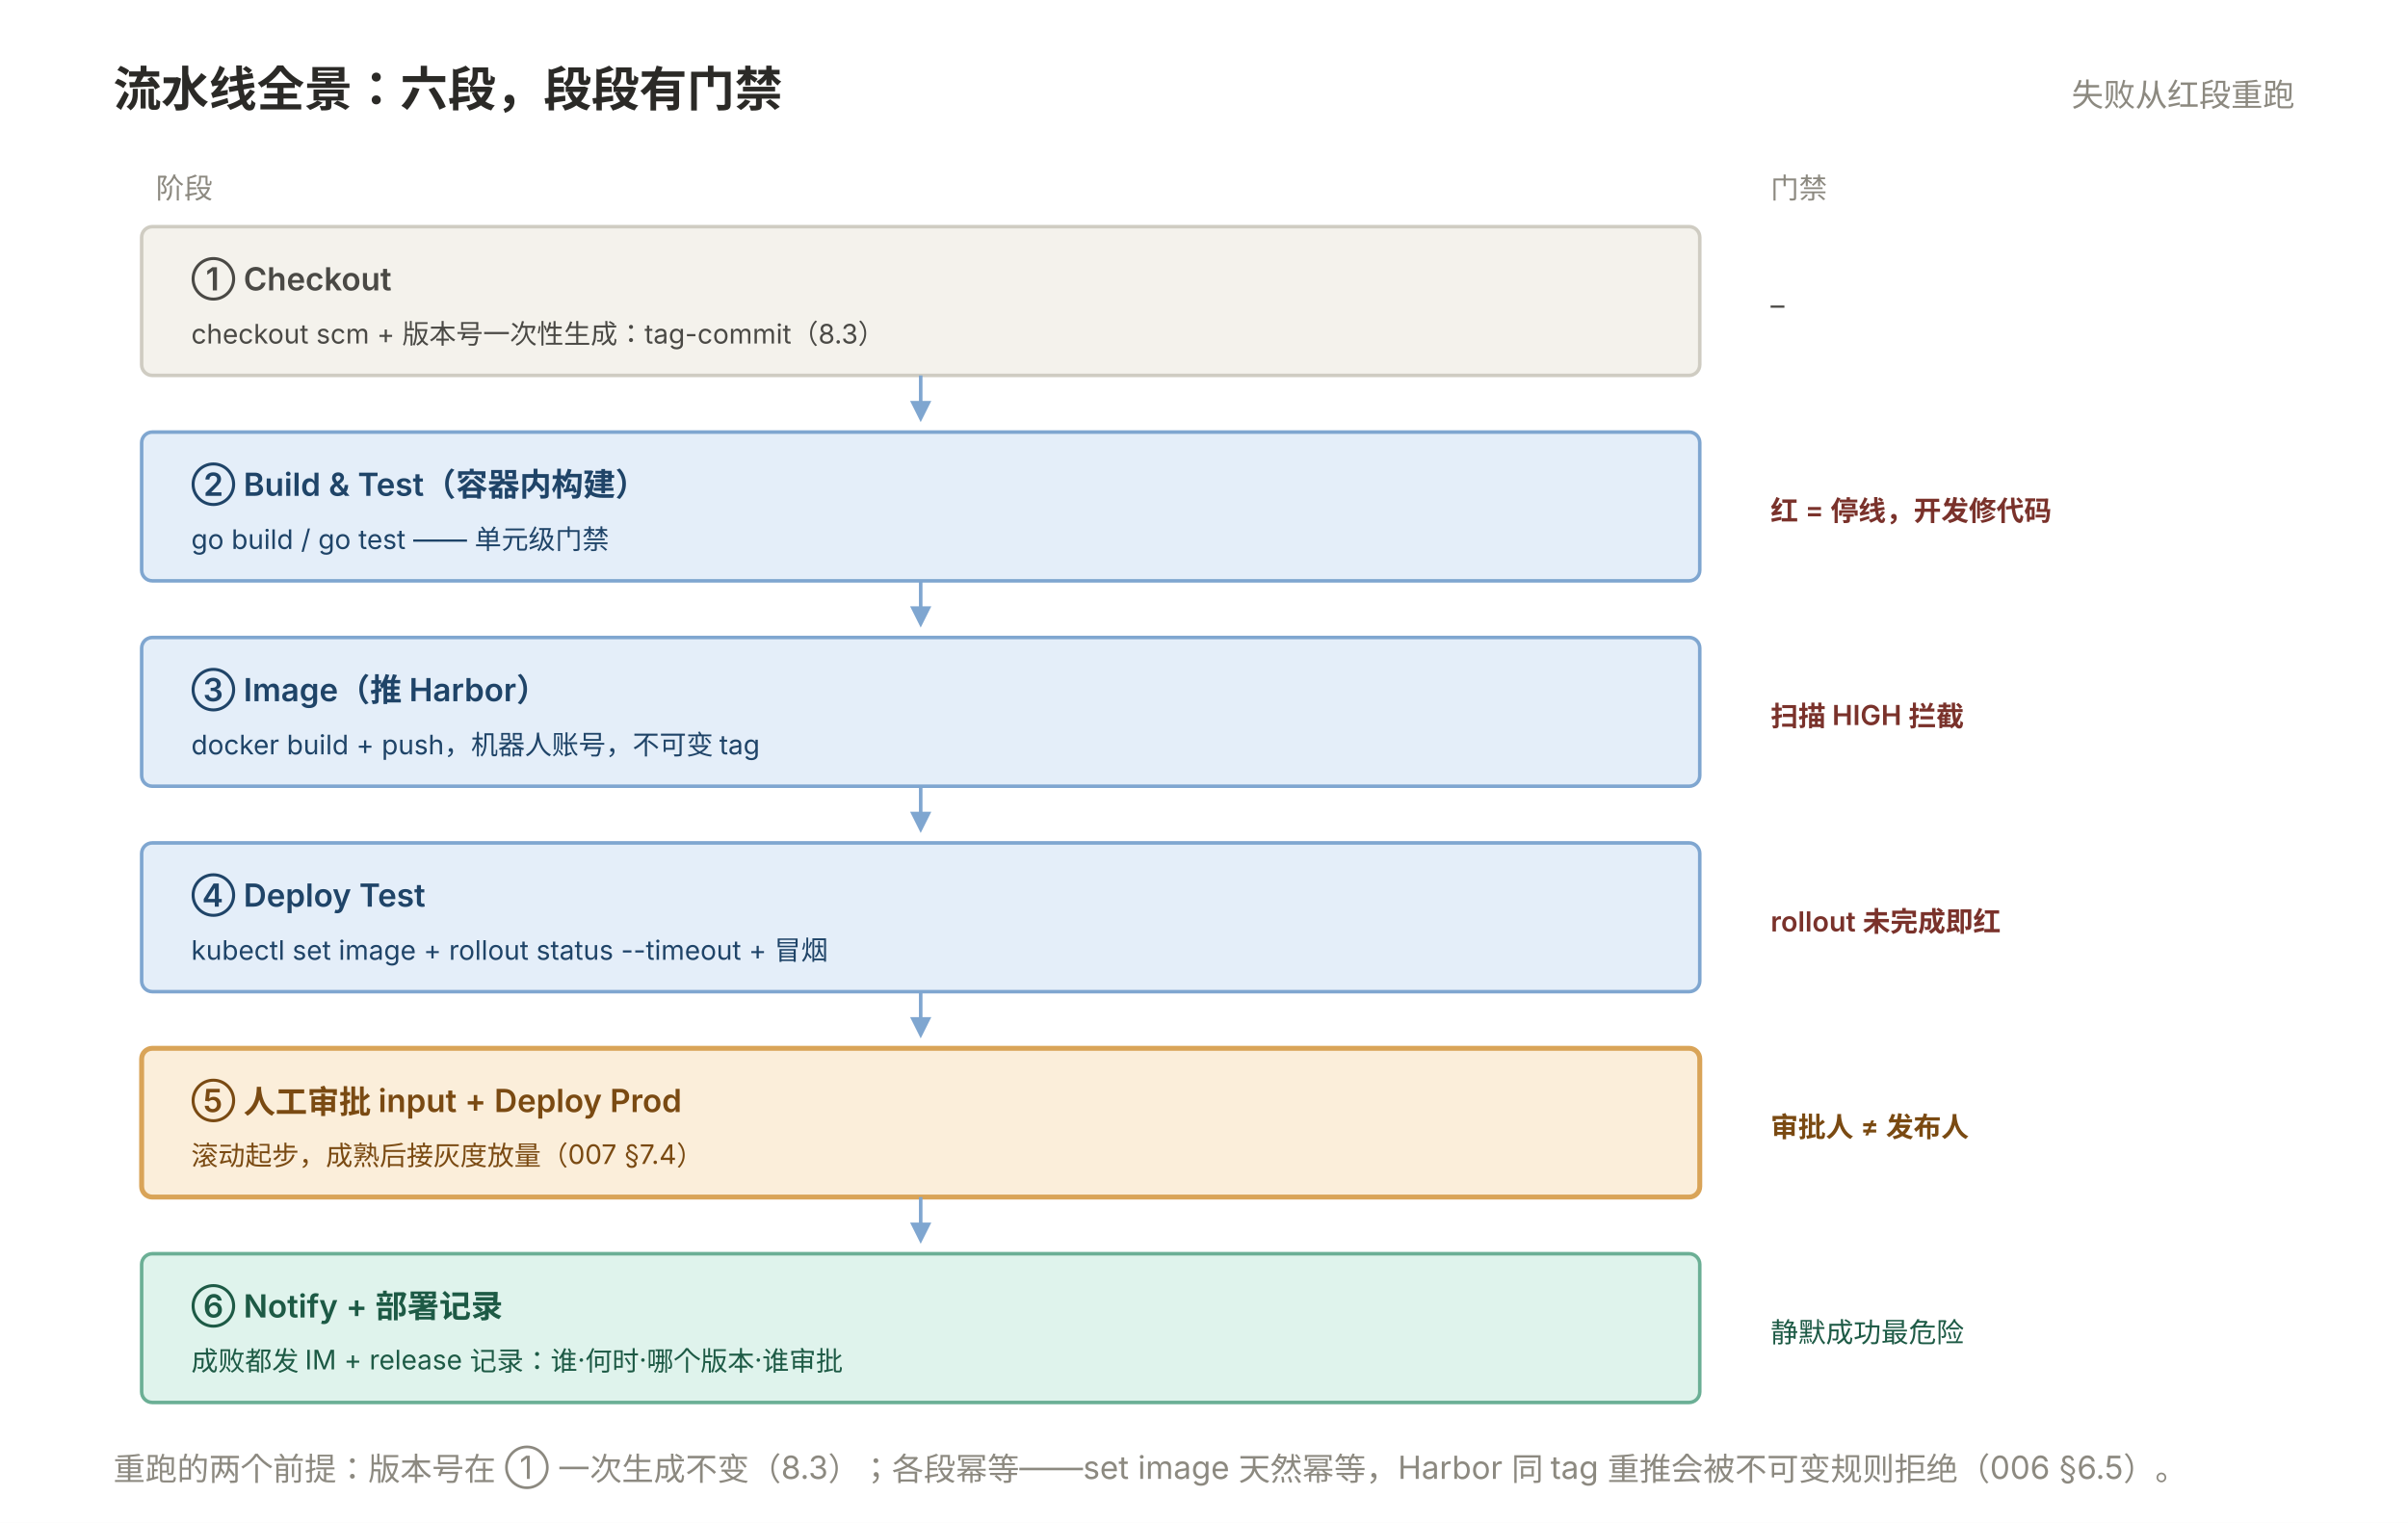
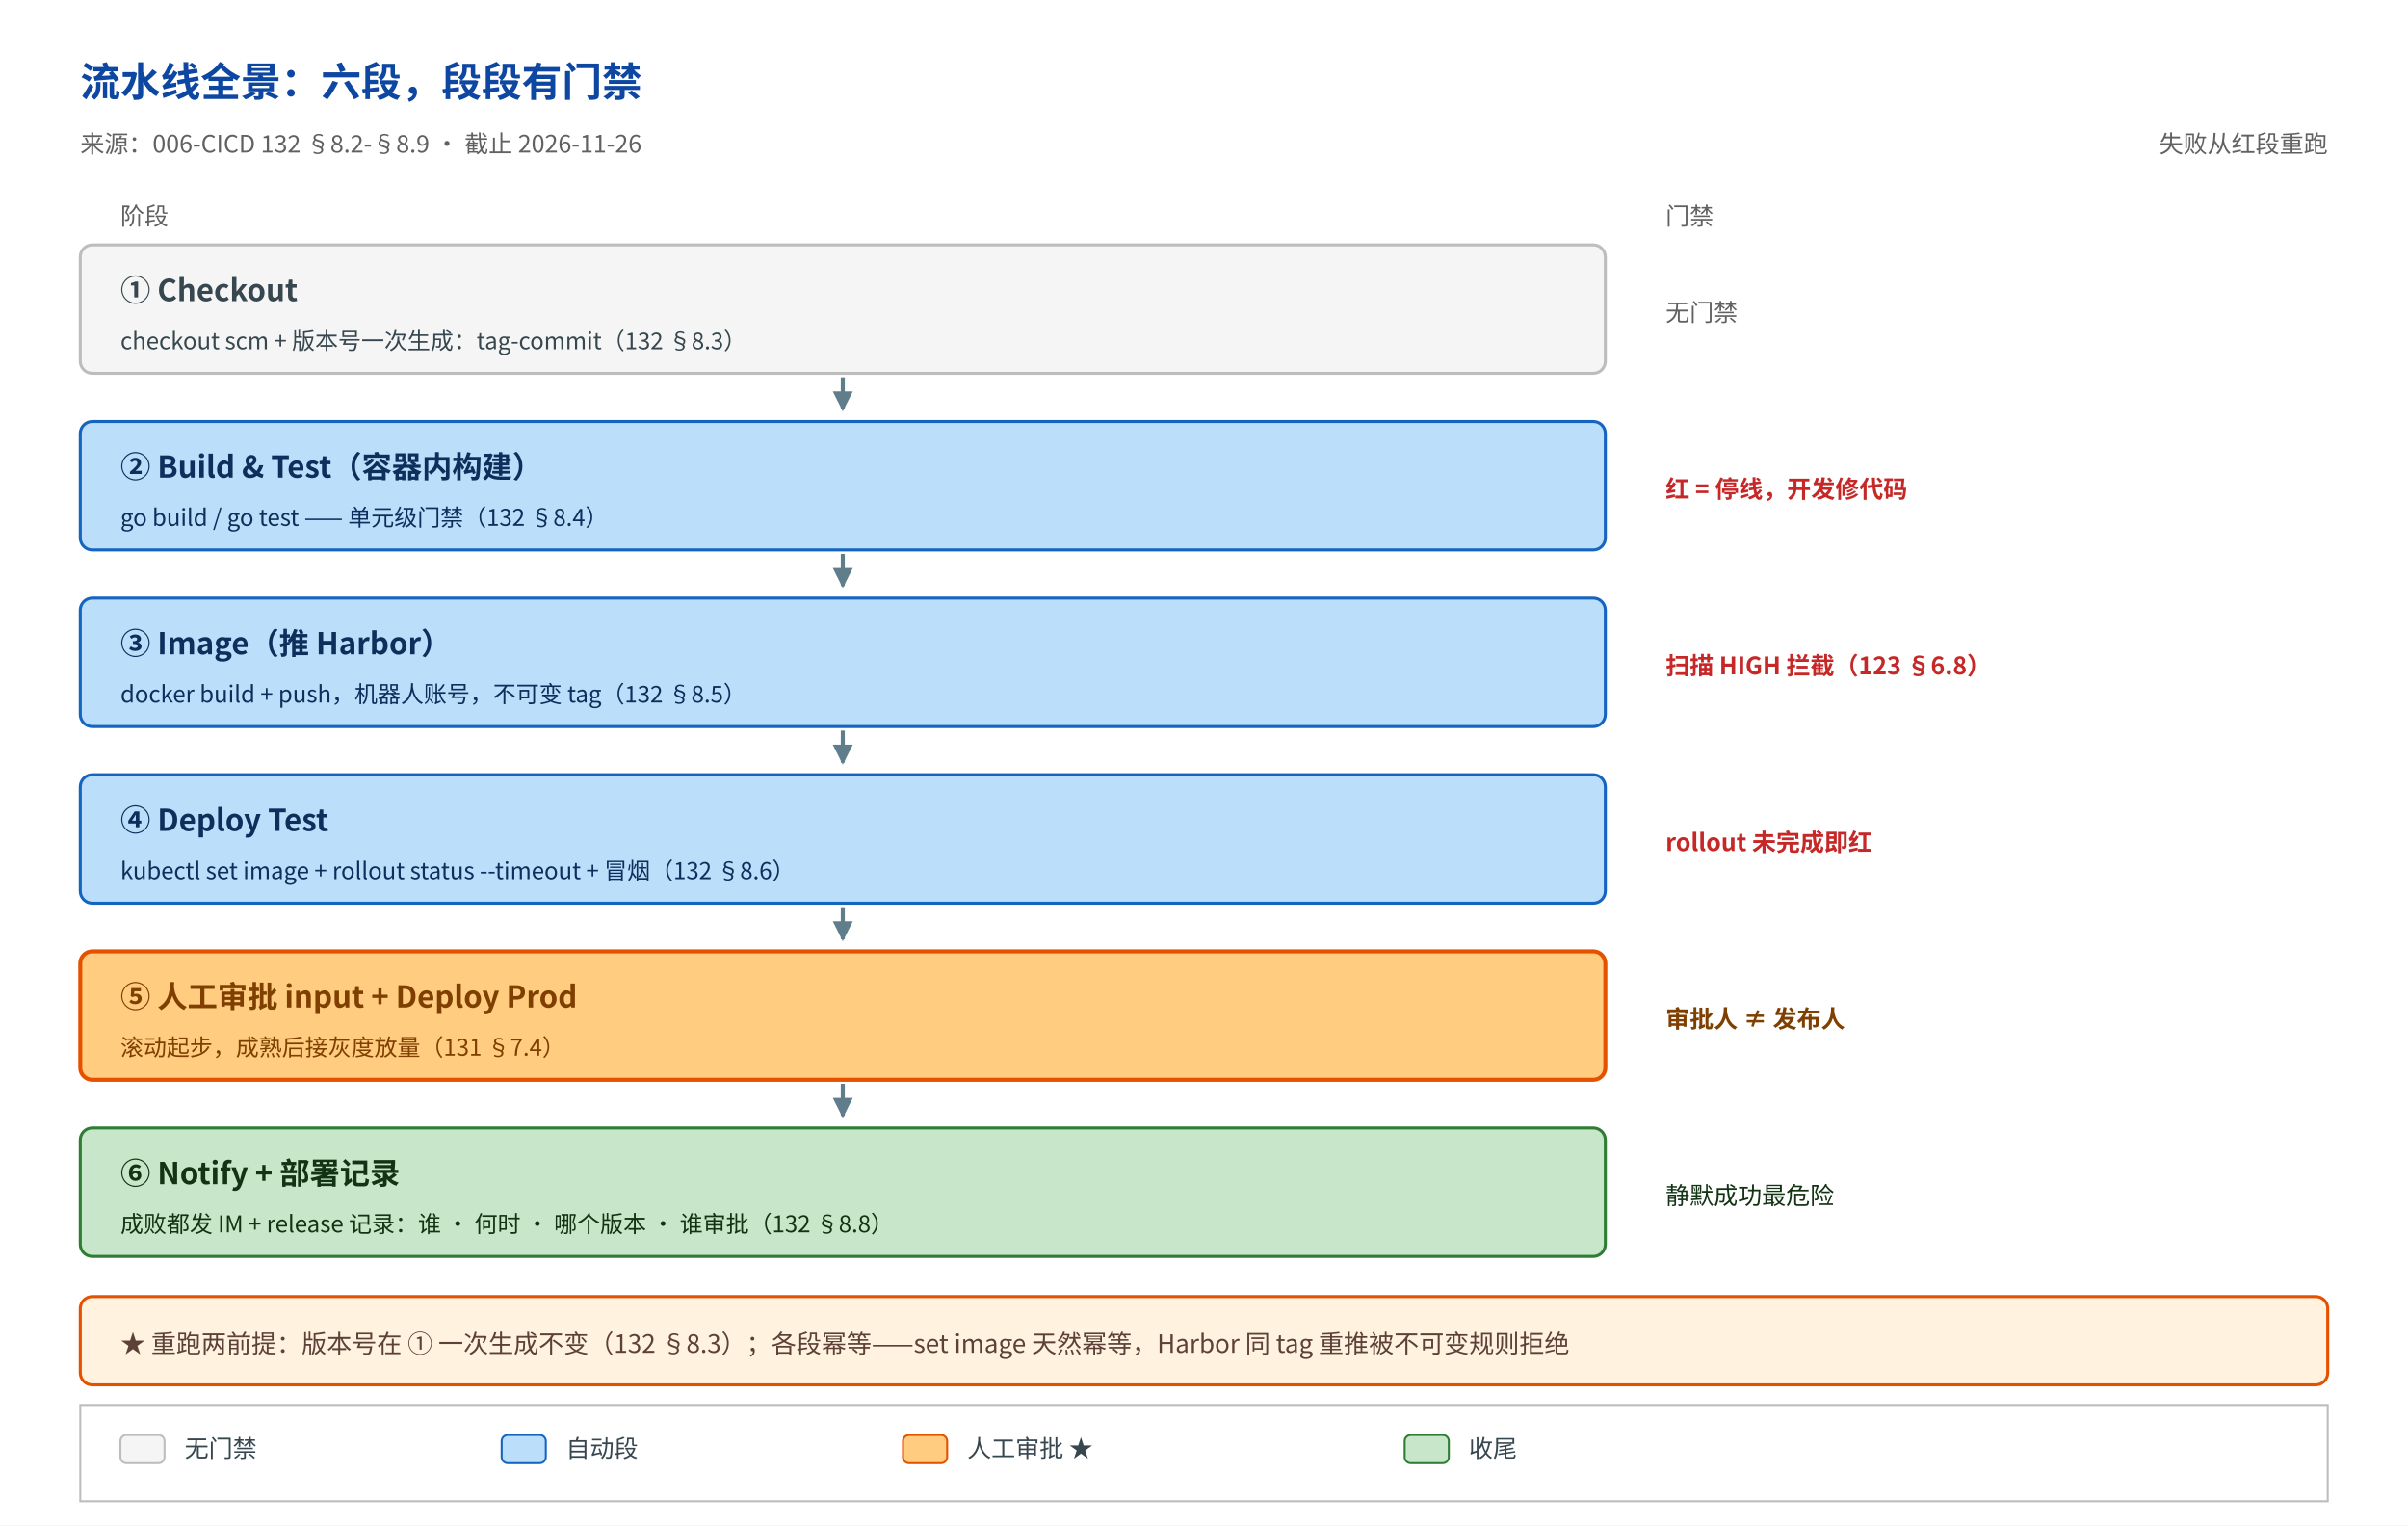
- <svg xmlns="http://www.w3.org/2000/svg" viewBox="0 0 1200 758.82" width="1200" height="758.82" font-family="-apple-system, 'Segoe UI', 'Microsoft YaHei', 'PingFang SC', sans-serif">
-   <g transform="scale(1.764706)">
-     <rect width="680" height="430" fill="#FFFFFF" />
-     <text x="32" y="30" font-size="13.5" font-weight="600" fill="#2B2A27">流水线全景：六段，段段有门禁</text>
-     <text x="648" y="30" font-size="9" fill="#8C8980" text-anchor="end">失败从红段重跑</text>
-     <defs>
-       <marker id="b8Blue" viewBox="0 0 10 10" refX="8" refY="5" markerWidth="6" markerHeight="6" orient="auto">
-         <path d="M0,0 L10,5 L0,10 z" fill="#7FA6D0" />
-       </marker>
-     </defs>
-     <text x="44" y="56" font-size="8" fill="#8C8980">阶段</text>
-     <text x="500" y="56" font-size="8" fill="#8C8980">门禁</text>
-     <rect x="40" y="64" width="440" height="42" rx="3" fill="#F4F2EC" stroke="#CFCCC2" stroke-width="1" />
-     <text x="54" y="82" font-size="9" font-weight="600" fill="#4A4945">① Checkout</text>
-     <text x="54" y="97" font-size="7.6" fill="#4A4945">checkout scm + 版本号一次性生成：tag-commit（8.3）</text>
-     <text x="500" y="89" font-size="7.8" fill="#4A4945">–</text>
-     <line x1="260" y1="106" x2="260" y2="118" stroke="#7FA6D0" stroke-width="1" marker-end="url(#b8Blue)" />
-     <rect x="40" y="122" width="440" height="42" rx="3" fill="#E4EEF9" stroke="#7FA6D0" stroke-width="1" />
-     <text x="54" y="140" font-size="9" font-weight="600" fill="#1F4468">② Build &amp; Test（容器内构建）</text>
-     <text x="54" y="155" font-size="7.6" fill="#1F4468">go build / go test —— 单元级门禁</text>
-     <text x="500" y="147" font-size="7.8" font-weight="600" fill="#7A322B">红 = 停线，开发修代码</text>
-     <line x1="260" y1="164" x2="260" y2="176" stroke="#7FA6D0" stroke-width="1" marker-end="url(#b8Blue)" />
-     <rect x="40" y="180" width="440" height="42" rx="3" fill="#E4EEF9" stroke="#7FA6D0" stroke-width="1" />
-     <text x="54" y="198" font-size="9" font-weight="600" fill="#1F4468">③ Image（推 Harbor）</text>
-     <text x="54" y="213" font-size="7.6" fill="#1F4468">docker build + push，机器人账号，不可变 tag</text>
-     <text x="500" y="205" font-size="7.8" font-weight="600" fill="#7A322B">扫描 HIGH 拦截</text>
-     <line x1="260" y1="222" x2="260" y2="234" stroke="#7FA6D0" stroke-width="1" marker-end="url(#b8Blue)" />
-     <rect x="40" y="238" width="440" height="42" rx="3" fill="#E4EEF9" stroke="#7FA6D0" stroke-width="1" />
-     <text x="54" y="256" font-size="9" font-weight="600" fill="#1F4468">④ Deploy Test</text>
-     <text x="54" y="271" font-size="7.6" fill="#1F4468">kubectl set image + rollout status --timeout + 冒烟</text>
-     <text x="500" y="263" font-size="7.8" font-weight="600" fill="#7A322B">rollout 未完成即红</text>
-     <line x1="260" y1="280" x2="260" y2="292" stroke="#7FA6D0" stroke-width="1" marker-end="url(#b8Blue)" />
-     <rect x="40" y="296" width="440" height="42" rx="3" fill="#FBEEDA" stroke="#D9A458" stroke-width="1.4" />
-     <text x="54" y="314" font-size="9" font-weight="600" fill="#7A4A12">⑤ 人工审批 input + Deploy Prod</text>
-     <text x="54" y="329" font-size="7.6" fill="#7A4A12">滚动起步，成熟后接灰度放量（007 §7.4）</text>
-     <text x="500" y="321" font-size="7.8" font-weight="600" fill="#7A4A12">审批人 ≠ 发布人</text>
-     <line x1="260" y1="338" x2="260" y2="350" stroke="#7FA6D0" stroke-width="1" marker-end="url(#b8Blue)" />
-     <rect x="40" y="354" width="440" height="42" rx="3" fill="#DFF3EC" stroke="#6BAF95" stroke-width="1" />
-     <text x="54" y="372" font-size="9" font-weight="600" fill="#1D5A45">⑥ Notify + 部署记录</text>
-     <text x="54" y="387" font-size="7.6" fill="#1D5A45">成败都发 IM + release 记录：谁·何时·哪个版本·谁审批</text>
-     <text x="500" y="379" font-size="7.8" fill="#1D5A45">静默成功最危险</text>
-     <text x="32" y="418" font-size="9" fill="#8C8980">重跑的两个前提：版本号在 ① 一次生成不变（8.3）；各段幂等——set image 天然幂等，Harbor 同 tag 重推会被不可变规则拒绝（006 §6.5）。</text>
-   </g>
+ <svg xmlns="http://www.w3.org/2000/svg" viewBox="0 0 1200 760" font-family="'Microsoft YaHei','PingFang SC','Noto Sans CJK SC',sans-serif">
+   <rect x="0" y="0" width="1200" height="760" fill="#ffffff" />
+   <defs>
+     <marker id="arrow" viewBox="0 0 10 10" refX="9" refY="5" markerWidth="10" markerHeight="10" markerUnits="userSpaceOnUse" orient="auto-start-reverse">
+       <path d="M 0 0 L 10 5 L 0 10 z" fill="#607d8b" />
+     </marker>
+   </defs>
+   <text x="40" y="48" font-size="20" font-weight="bold" fill="#0d47a1">流水线全景：六段，段段有门禁</text>
+   <text x="40" y="76" font-size="12" fill="#616161">来源：006-CICD 132 §8.2-§8.9 · 截止 2026-11-26</text>
+   <text x="1160" y="76" font-size="12" fill="#616161" text-anchor="end">失败从红段重跑</text>
+   <text x="60" y="112" font-size="12" fill="#616161">阶段</text>
+   <text x="830" y="112" font-size="12" fill="#616161">门禁</text>
+   <rect x="40" y="122" width="760" height="64" rx="6" fill="#f5f5f5" stroke="#bdbdbd" stroke-width="1.5" />
+   <text x="60" y="150" font-size="15" font-weight="bold" fill="#37474f">① Checkout</text>
+   <text x="60" y="174" font-size="11.5" fill="#37474f">checkout scm + 版本号一次生成：tag-commit（132 §8.3）</text>
+   <text x="830" y="160" font-size="12" fill="#616161">无门禁</text>
+   <line x1="420" y1="188" x2="420" y2="204" stroke="#607d8b" stroke-width="2" marker-end="url(#arrow)" />
+   <rect x="40" y="210" width="760" height="64" rx="6" fill="#bbdefb" stroke="#1565c0" stroke-width="1.5" />
+   <text x="60" y="238" font-size="15" font-weight="bold" fill="#0d2f5c">② Build &amp; Test（容器内构建）</text>
+   <text x="60" y="262" font-size="11.5" fill="#0d2f5c">go build / go test —— 单元级门禁（132 §8.4）</text>
+   <text x="830" y="248" font-size="12" font-weight="bold" fill="#c62828">红 = 停线，开发修代码</text>
+   <line x1="420" y1="276" x2="420" y2="292" stroke="#607d8b" stroke-width="2" marker-end="url(#arrow)" />
+   <rect x="40" y="298" width="760" height="64" rx="6" fill="#bbdefb" stroke="#1565c0" stroke-width="1.5" />
+   <text x="60" y="326" font-size="15" font-weight="bold" fill="#0d2f5c">③ Image（推 Harbor）</text>
+   <text x="60" y="350" font-size="11.5" fill="#0d2f5c">docker build + push，机器人账号，不可变 tag（132 §8.5）</text>
+   <text x="830" y="336" font-size="12" font-weight="bold" fill="#c62828">扫描 HIGH 拦截（123 §6.8）</text>
+   <line x1="420" y1="364" x2="420" y2="380" stroke="#607d8b" stroke-width="2" marker-end="url(#arrow)" />
+   <rect x="40" y="386" width="760" height="64" rx="6" fill="#bbdefb" stroke="#1565c0" stroke-width="1.5" />
+   <text x="60" y="414" font-size="15" font-weight="bold" fill="#0d2f5c">④ Deploy Test</text>
+   <text x="60" y="438" font-size="11.5" fill="#0d2f5c">kubectl set image + rollout status --timeout + 冒烟（132 §8.6）</text>
+   <text x="830" y="424" font-size="12" font-weight="bold" fill="#c62828">rollout 未完成即红</text>
+   <line x1="420" y1="452" x2="420" y2="468" stroke="#607d8b" stroke-width="2" marker-end="url(#arrow)" />
+   <rect x="40" y="474" width="760" height="64" rx="6" fill="#ffcc80" stroke="#e65100" stroke-width="2" />
+   <text x="60" y="502" font-size="15" font-weight="bold" fill="#7f3f00">⑤ 人工审批 input + Deploy Prod</text>
+   <text x="60" y="526" font-size="11.5" fill="#7f3f00">滚动起步，成熟后接灰度放量（131 §7.4）</text>
+   <text x="830" y="512" font-size="12" font-weight="bold" fill="#7f3f00">审批人 ≠ 发布人</text>
+   <line x1="420" y1="540" x2="420" y2="556" stroke="#607d8b" stroke-width="2" marker-end="url(#arrow)" />
+   <rect x="40" y="562" width="760" height="64" rx="6" fill="#c8e6c9" stroke="#2e7d32" stroke-width="1.5" />
+   <text x="60" y="590" font-size="15" font-weight="bold" fill="#123314">⑥ Notify + 部署记录</text>
+   <text x="60" y="614" font-size="11.5" fill="#123314">成败都发 IM + release 记录：谁 · 何时 · 哪个版本 · 谁审批（132 §8.8）</text>
+   <text x="830" y="600" font-size="12" fill="#123314">静默成功最危险</text>
+   <rect x="40" y="646" width="1120" height="44" rx="6" fill="#fff3e0" stroke="#e65100" stroke-width="1.5" />
+   <text x="60" y="674" font-size="12.5" fill="#5d4037">★ 重跑两前提：版本号在 ① 一次生成不变（132 §8.3）；各段幂等——set image 天然幂等，Harbor 同 tag 重推被不可变规则拒绝</text>
+   <rect x="40" y="700" width="1120" height="48" fill="#ffffff" stroke="#bdbdbd" stroke-width="1" />
+   <rect x="60" y="715" width="22" height="14" rx="3" fill="#f5f5f5" stroke="#bdbdbd" stroke-width="1" />
+   <text x="92" y="726" font-size="12" fill="#37474f">无门禁</text>
+   <rect x="250" y="715" width="22" height="14" rx="3" fill="#bbdefb" stroke="#1565c0" stroke-width="1" />
+   <text x="282" y="726" font-size="12" fill="#37474f">自动段</text>
+   <rect x="450" y="715" width="22" height="14" rx="3" fill="#ffcc80" stroke="#e65100" stroke-width="1" />
+   <text x="482" y="726" font-size="12" fill="#37474f">人工审批 ★</text>
+   <rect x="700" y="715" width="22" height="14" rx="3" fill="#c8e6c9" stroke="#2e7d32" stroke-width="1" />
+   <text x="732" y="726" font-size="12" fill="#37474f">收尾</text>
</svg>
